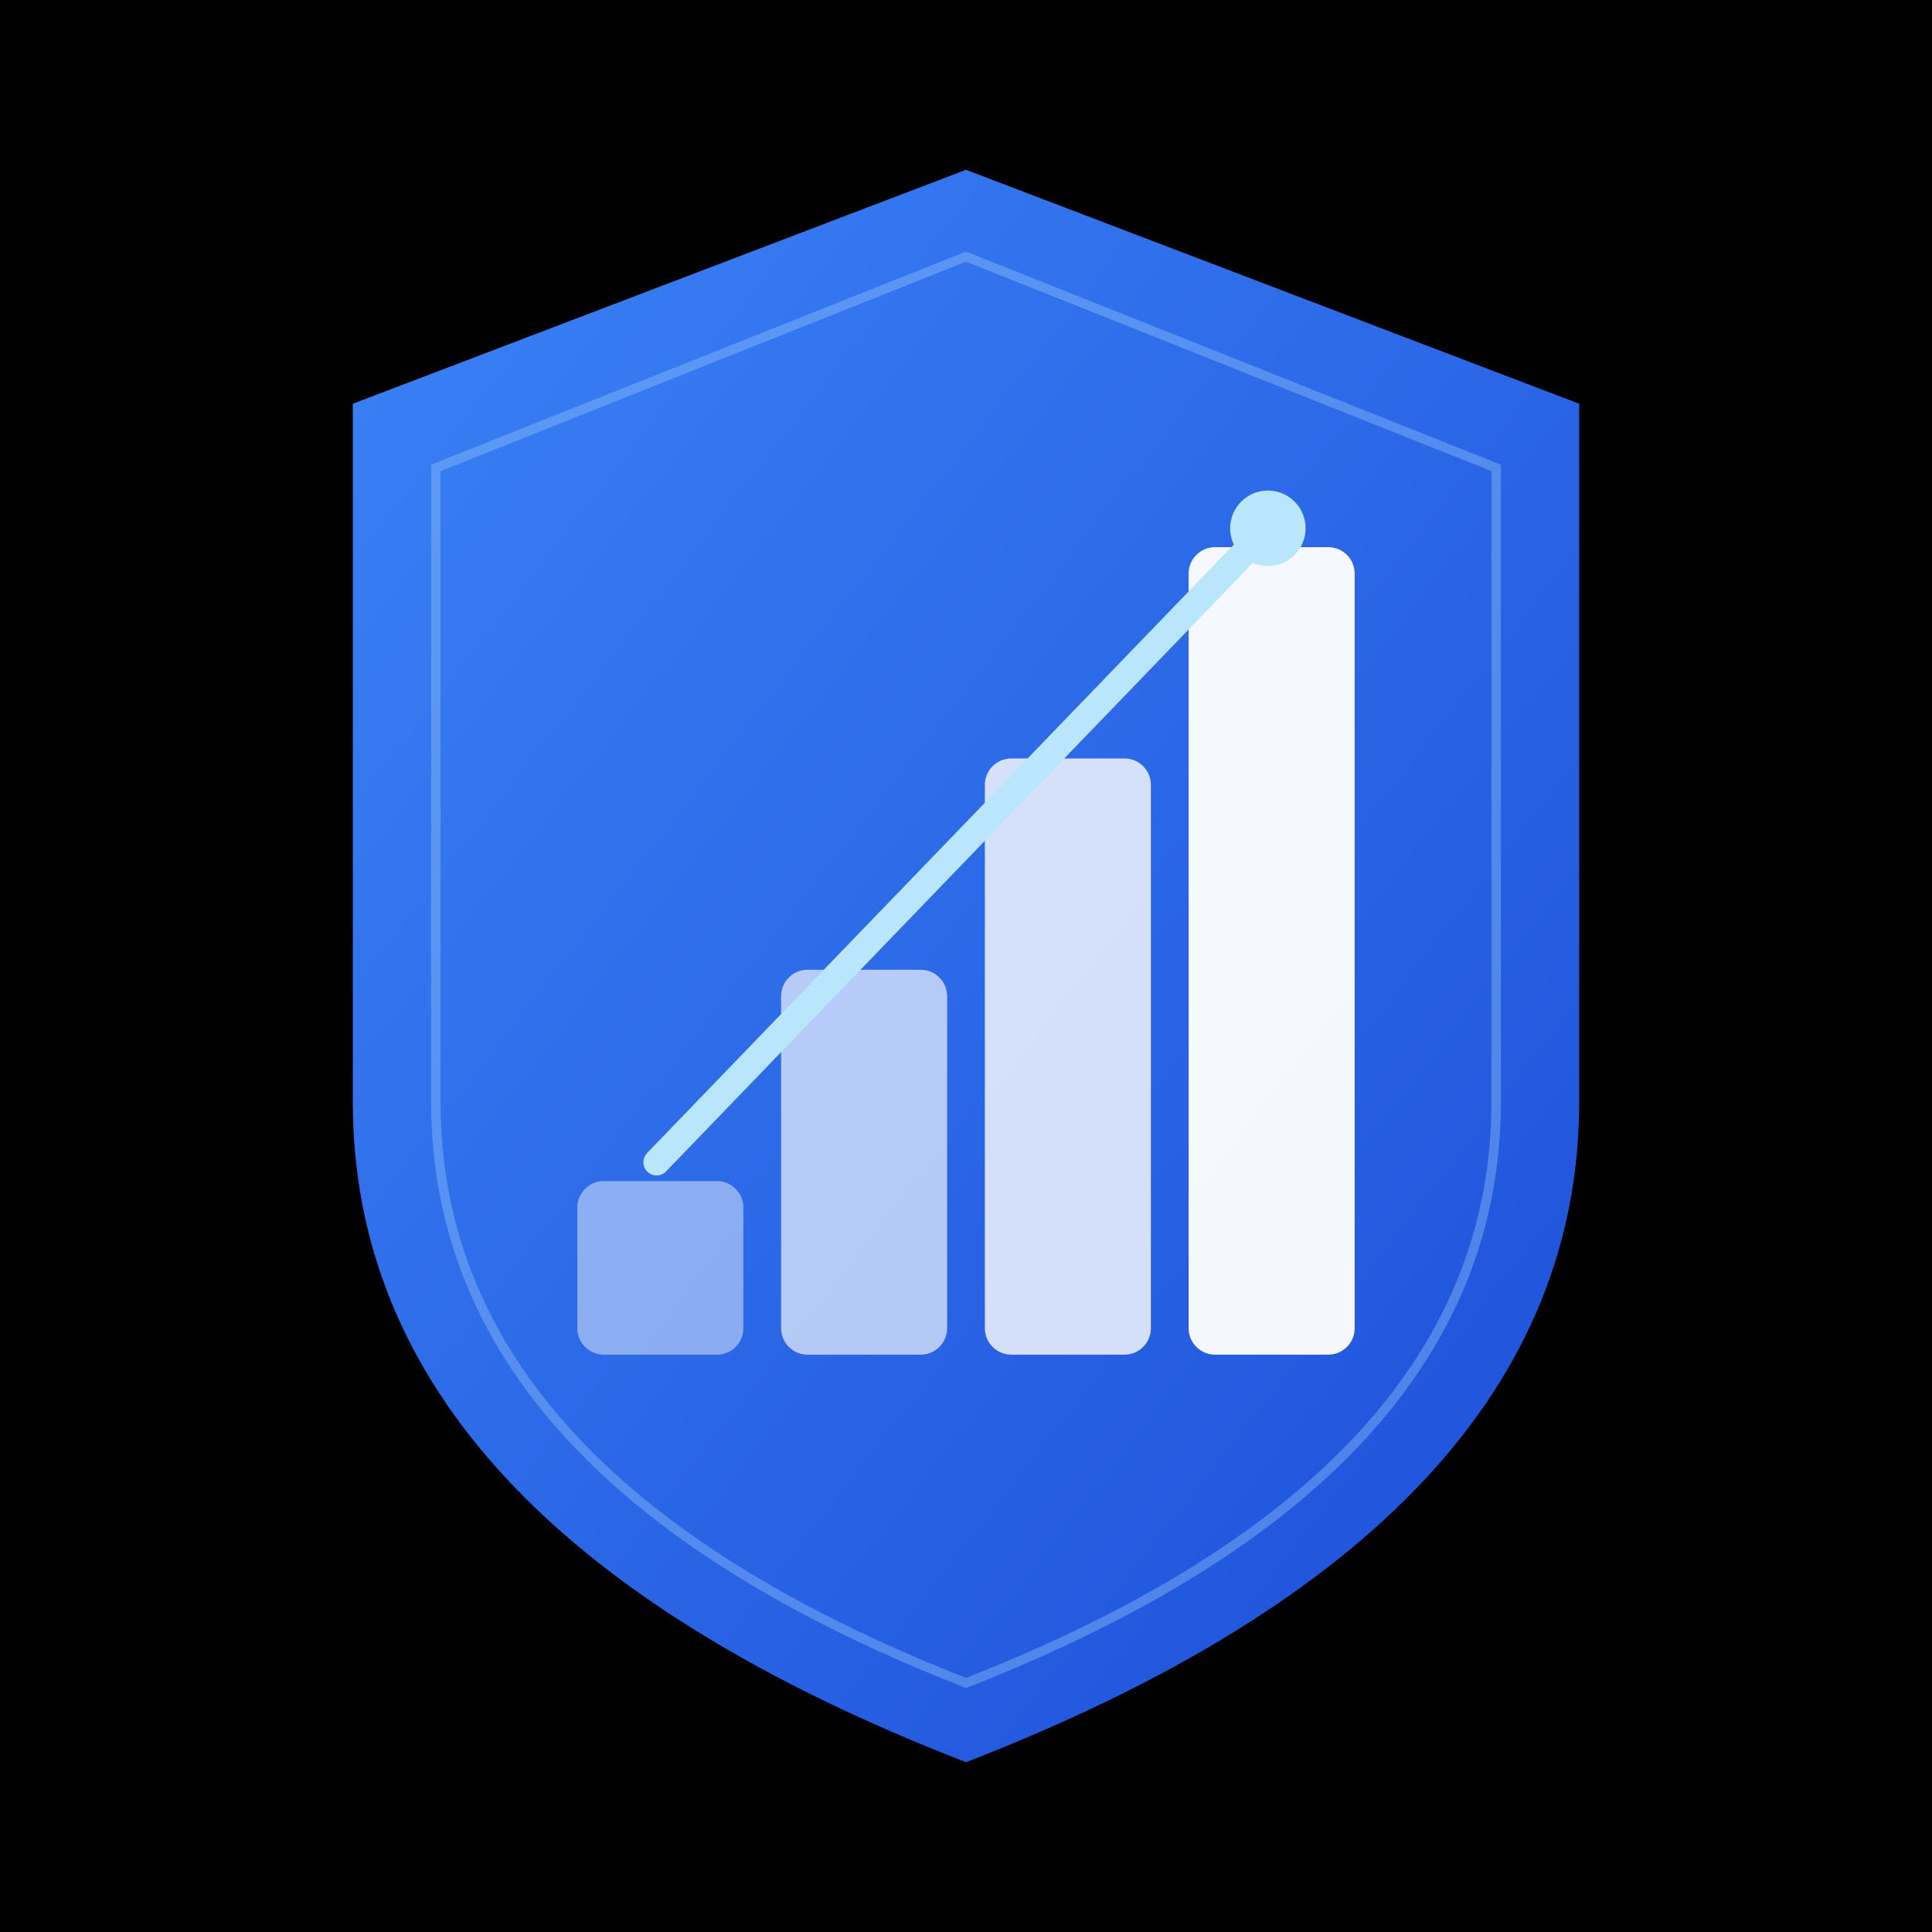
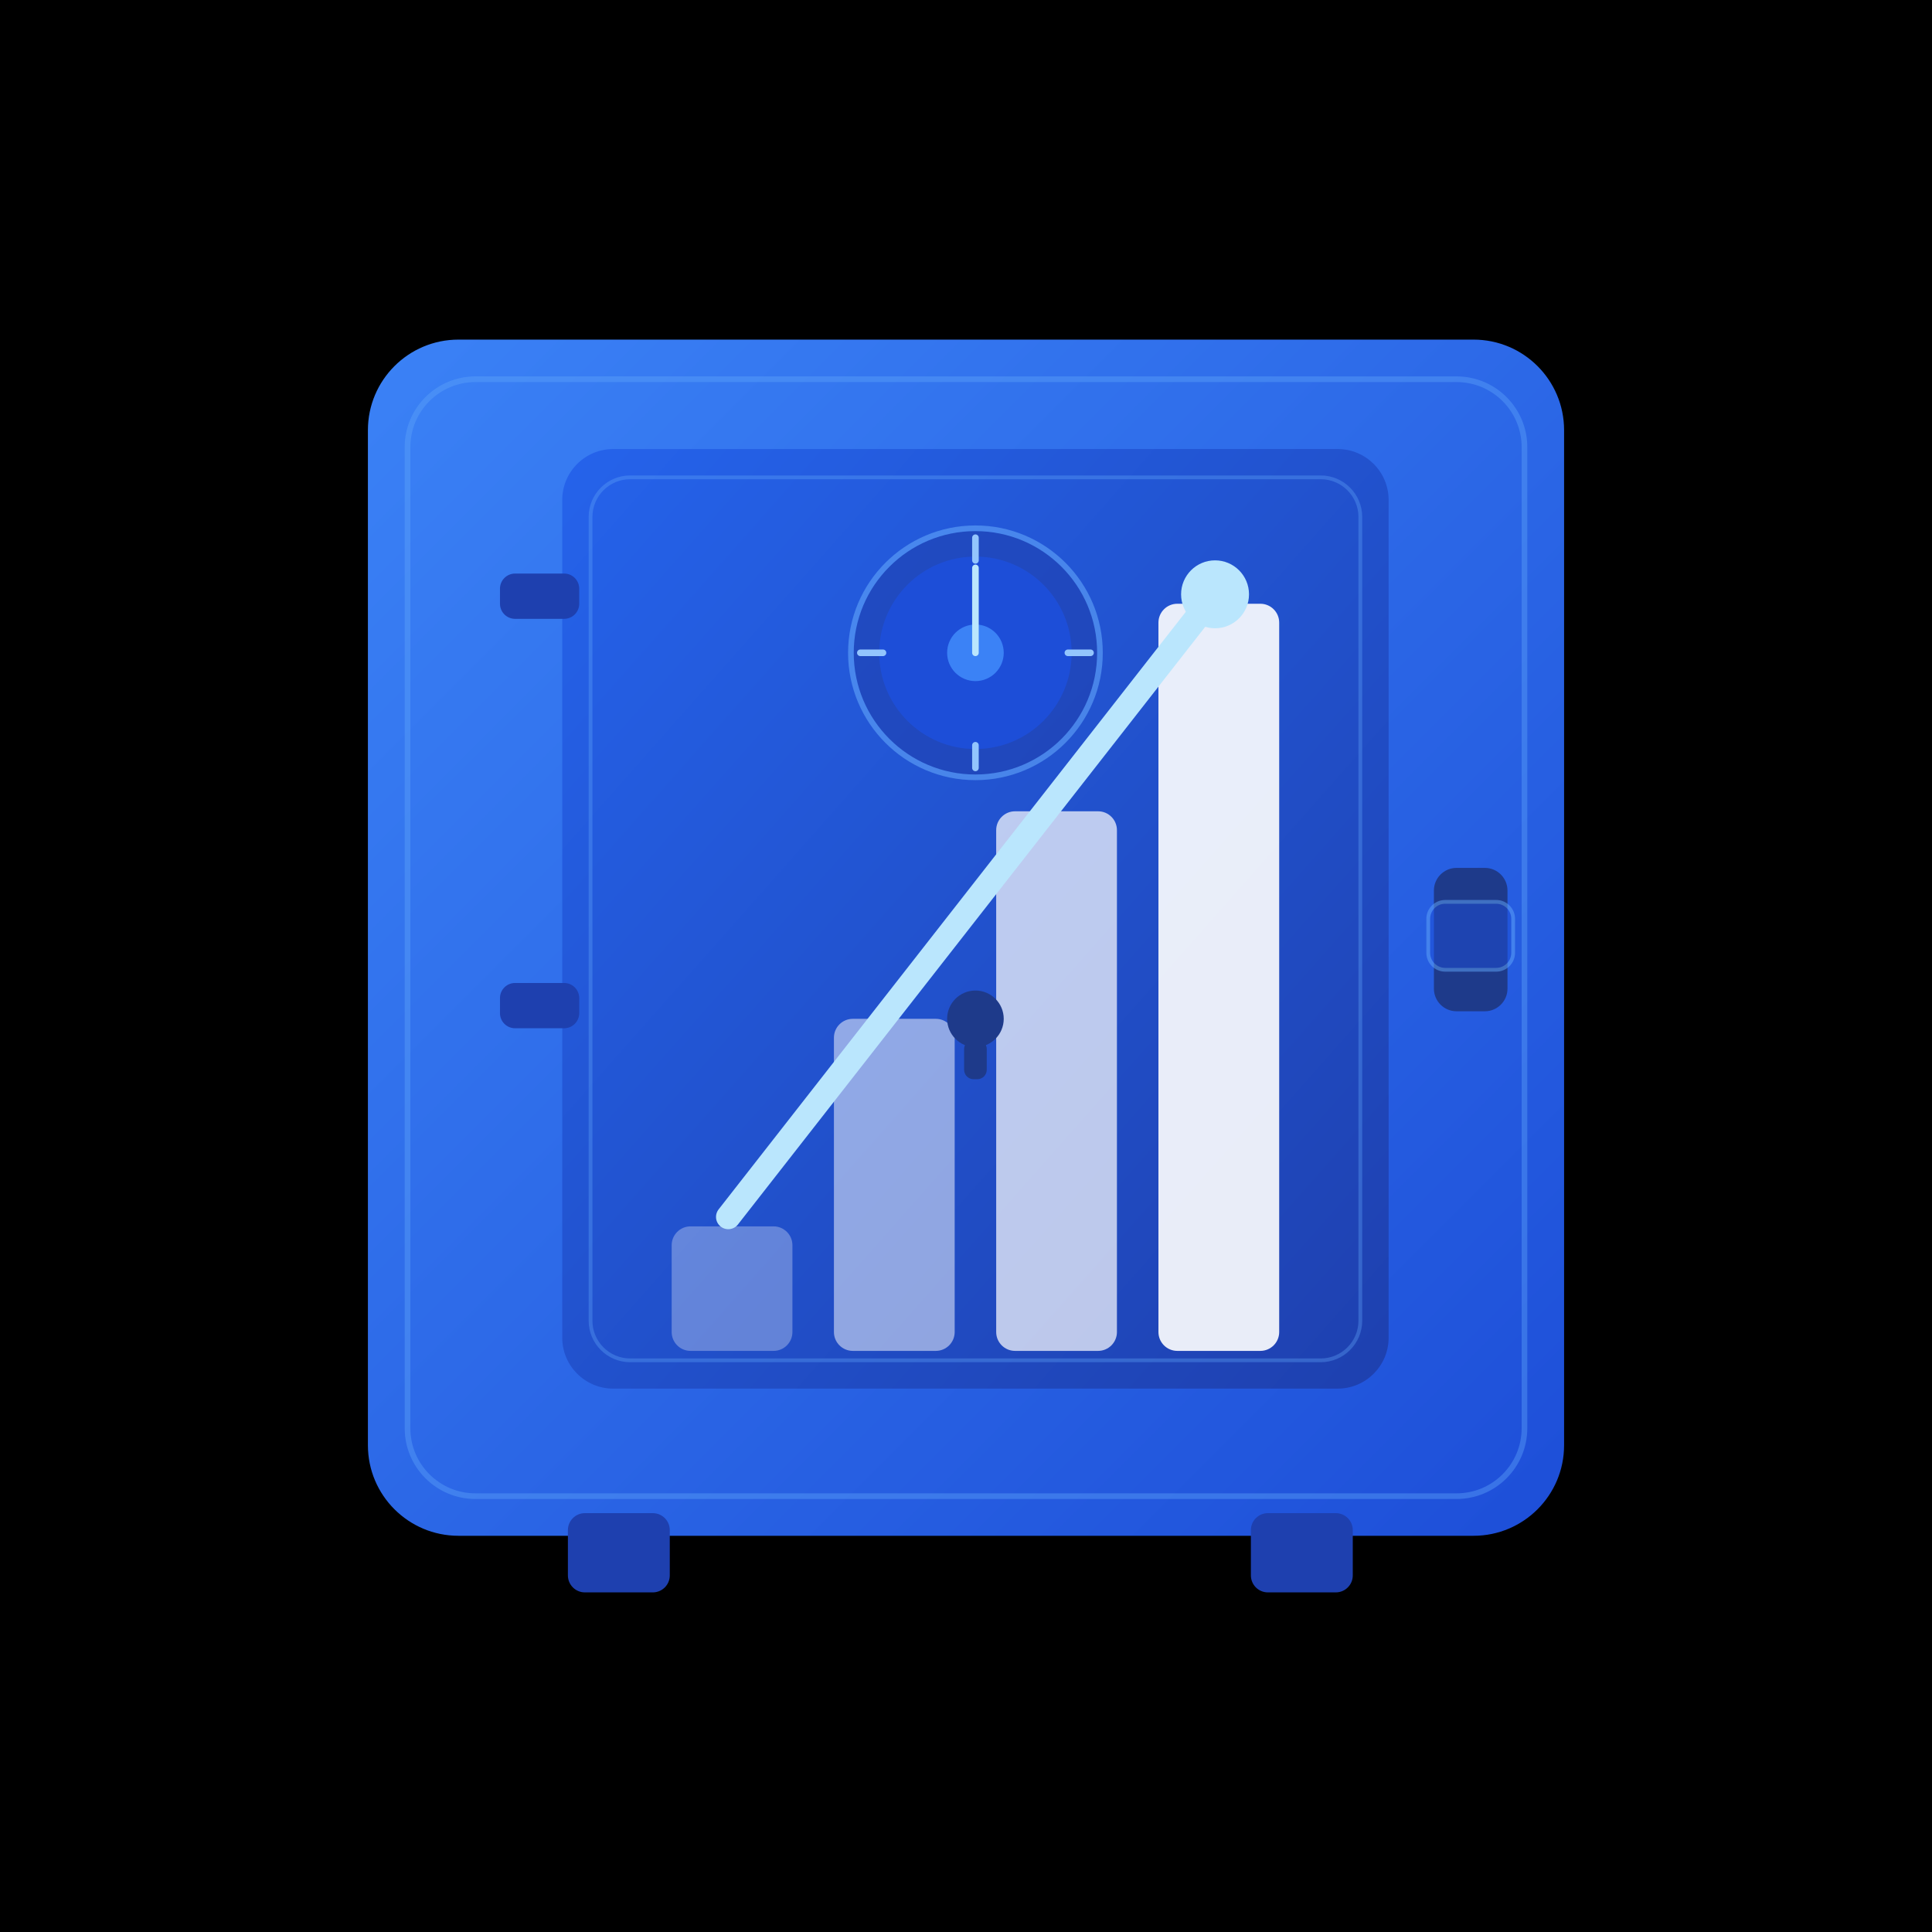
<svg xmlns="http://www.w3.org/2000/svg" width="1024" height="1024" viewBox="0 0 1024 1024">
  <defs>
-     <linearGradient id="sg" x1="0%" y1="0%" x2="100%" y2="100%">
+     <linearGradient id="bodyGrad" x1="0%" y1="0%" x2="100%" y2="100%">
      <stop offset="0%" stop-color="#3B82F6" />
      <stop offset="100%" stop-color="#1D4ED8" />
    </linearGradient>
-     <clipPath id="shieldClip">
-       <path d="M512 90 L837 214 L837 584 Q837 808 512 934 Q187 808 187 584 L187 214 Z" />
+     <linearGradient id="doorGrad" x1="0%" y1="0%" x2="100%" y2="100%">
+       <stop offset="0%" stop-color="#2563EB" />
+       <stop offset="100%" stop-color="#1E40AF" />
+     </linearGradient>
+     <clipPath id="doorClip">
+       <rect x="298" y="238" width="438" height="498" rx="27" />
    </clipPath>
  </defs>
  <rect width="1024" height="1024" fill="#000000" />
-   <path d="M512 90 L837 214 L837 584 Q837 808 512 934 Q187 808 187 584 L187 214 Z" fill="url(#sg)" />
-   <path d="M512 136 L793 248 L793 584 Q793 782 512 892 Q231 782 231 584 L231 248 Z" fill="none" stroke="#93C5FD" stroke-width="5" opacity="0.4" />
-   <g clip-path="url(#shieldClip)">
-     <rect x="306" y="626" width="88" height="92" rx="14" fill="white" opacity="0.45" />
-     <rect x="414" y="514" width="88" height="204" rx="14" fill="white" opacity="0.65" />
-     <rect x="522" y="402" width="88" height="316" rx="14" fill="white" opacity="0.80" />
-     <rect x="630" y="290" width="88" height="428" rx="14" fill="white" opacity="0.95" />
-     <polyline points="348,616 456,504 564,392 672,280" fill="none" stroke="#BAE6FD" stroke-width="14" stroke-linecap="round" stroke-linejoin="round" />
-     <circle cx="672" cy="280" r="20" fill="#BAE6FD" />
+   <rect x="195" y="180" width="634" height="634" rx="48" fill="url(#bodyGrad)" />
+   <rect x="216" y="201" width="592" height="592" rx="36" fill="none" stroke="#60A5FA" stroke-width="3" opacity="0.4" />
+   <rect x="298" y="238" width="438" height="498" rx="27" fill="url(#doorGrad)" />
+   <rect x="313" y="253" width="408" height="468" rx="21" fill="none" stroke="#60A5FA" stroke-width="2" opacity="0.35" />
+   <rect x="265" y="304" width="42" height="24" rx="8" fill="#1E40AF" />
+   <rect x="265" y="521" width="42" height="24" rx="8" fill="#1E40AF" />
+   <rect x="760" y="460" width="39" height="76" rx="12" fill="#1E3A8A" />
+   <rect x="757" y="478" width="45" height="36" rx="9" fill="#1D4ED8" stroke="#60A5FA" stroke-width="2" opacity="0.5" />
+   <circle cx="517" cy="346" r="66" fill="#1E40AF" stroke="#60A5FA" stroke-width="3" opacity="0.6" />
+   <circle cx="517" cy="346" r="51" fill="#1D4ED8" />
+   <circle cx="517" cy="346" r="15" fill="#3B82F6" />
+   <line x1="517" y1="285" x2="517" y2="297" stroke="#93C5FD" stroke-width="3.5" stroke-linecap="round" />
+   <line x1="517" y1="395" x2="517" y2="407" stroke="#93C5FD" stroke-width="3.5" stroke-linecap="round" />
+   <line x1="456" y1="346" x2="468" y2="346" stroke="#93C5FD" stroke-width="3.5" stroke-linecap="round" />
+   <line x1="566" y1="346" x2="578" y2="346" stroke="#93C5FD" stroke-width="3.5" stroke-linecap="round" />
+   <line x1="517" y1="346" x2="517" y2="301" stroke="#BAE6FD" stroke-width="3.5" stroke-linecap="round" />
+   <g clip-path="url(#doorClip)">
+     <rect x="356" y="650" width="64" height="66" rx="10" fill="white" opacity="0.30" />
+     <rect x="442" y="540" width="64" height="176" rx="10" fill="white" opacity="0.50" />
+     <rect x="528" y="430" width="64" height="286" rx="10" fill="white" opacity="0.70" />
+     <rect x="614" y="320" width="64" height="396" rx="10" fill="white" opacity="0.90" />
+     <polyline points="386,645 472,535 558,425 644,315" fill="none" stroke="#BAE6FD" stroke-width="13" stroke-linecap="round" stroke-linejoin="round" />
+     <circle cx="644" cy="315" r="18" fill="#BAE6FD" />
  </g>
+   <circle cx="517" cy="540" r="15" fill="#1E3A8A" />
+   <rect x="511" y="551" width="12" height="21" rx="5" fill="#1E3A8A" />
+   <rect x="301" y="802" width="54" height="42" rx="9" fill="#1E40AF" />
+   <rect x="663" y="802" width="54" height="42" rx="9" fill="#1E40AF" />
</svg>
